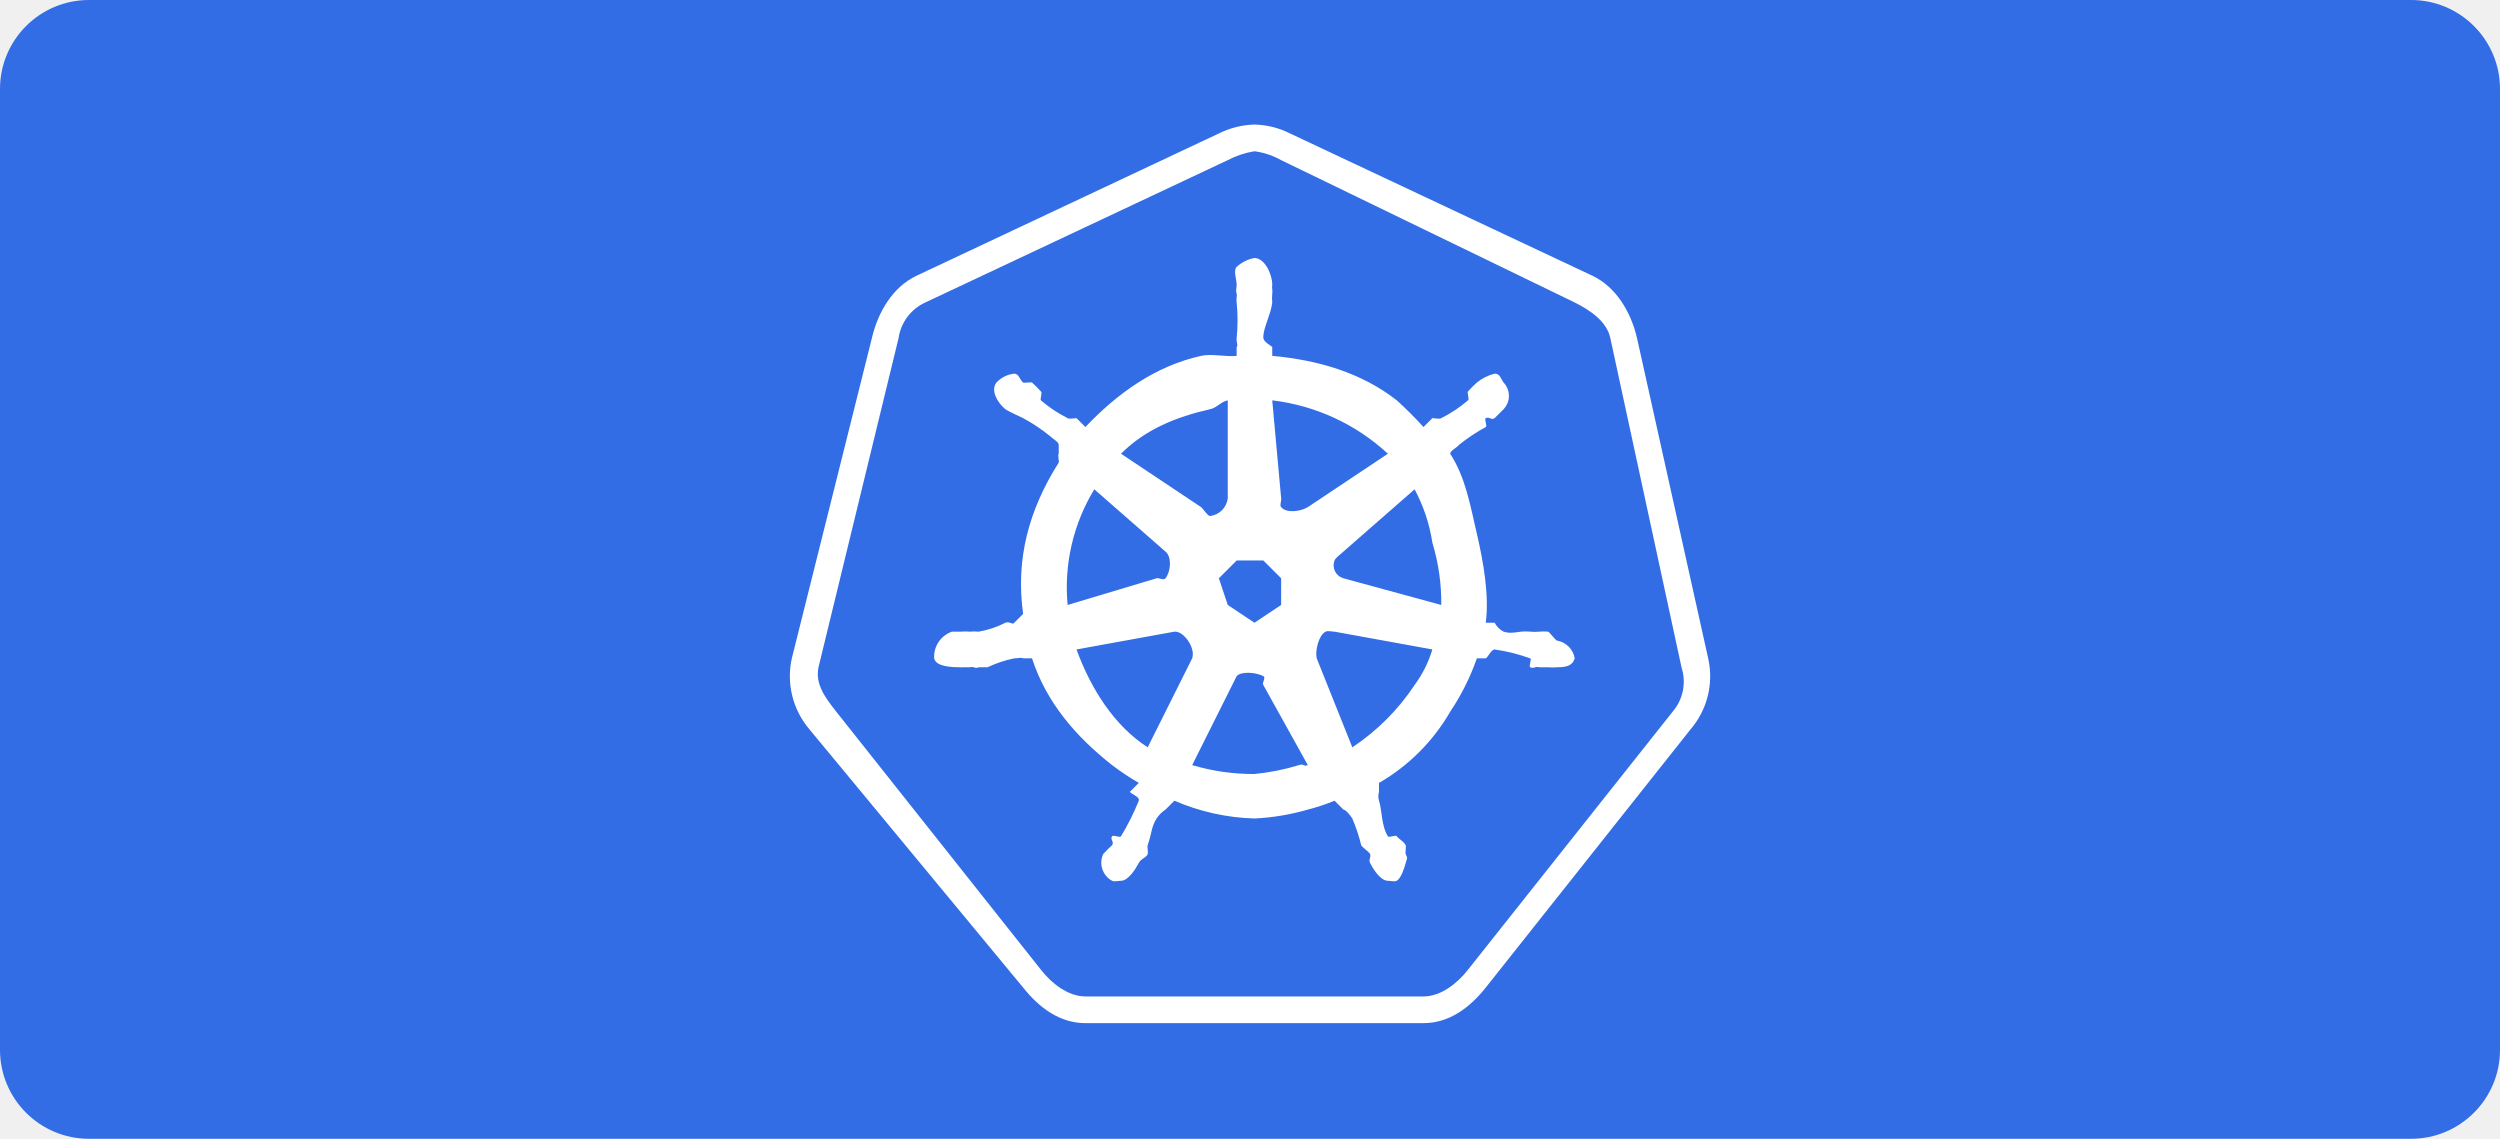
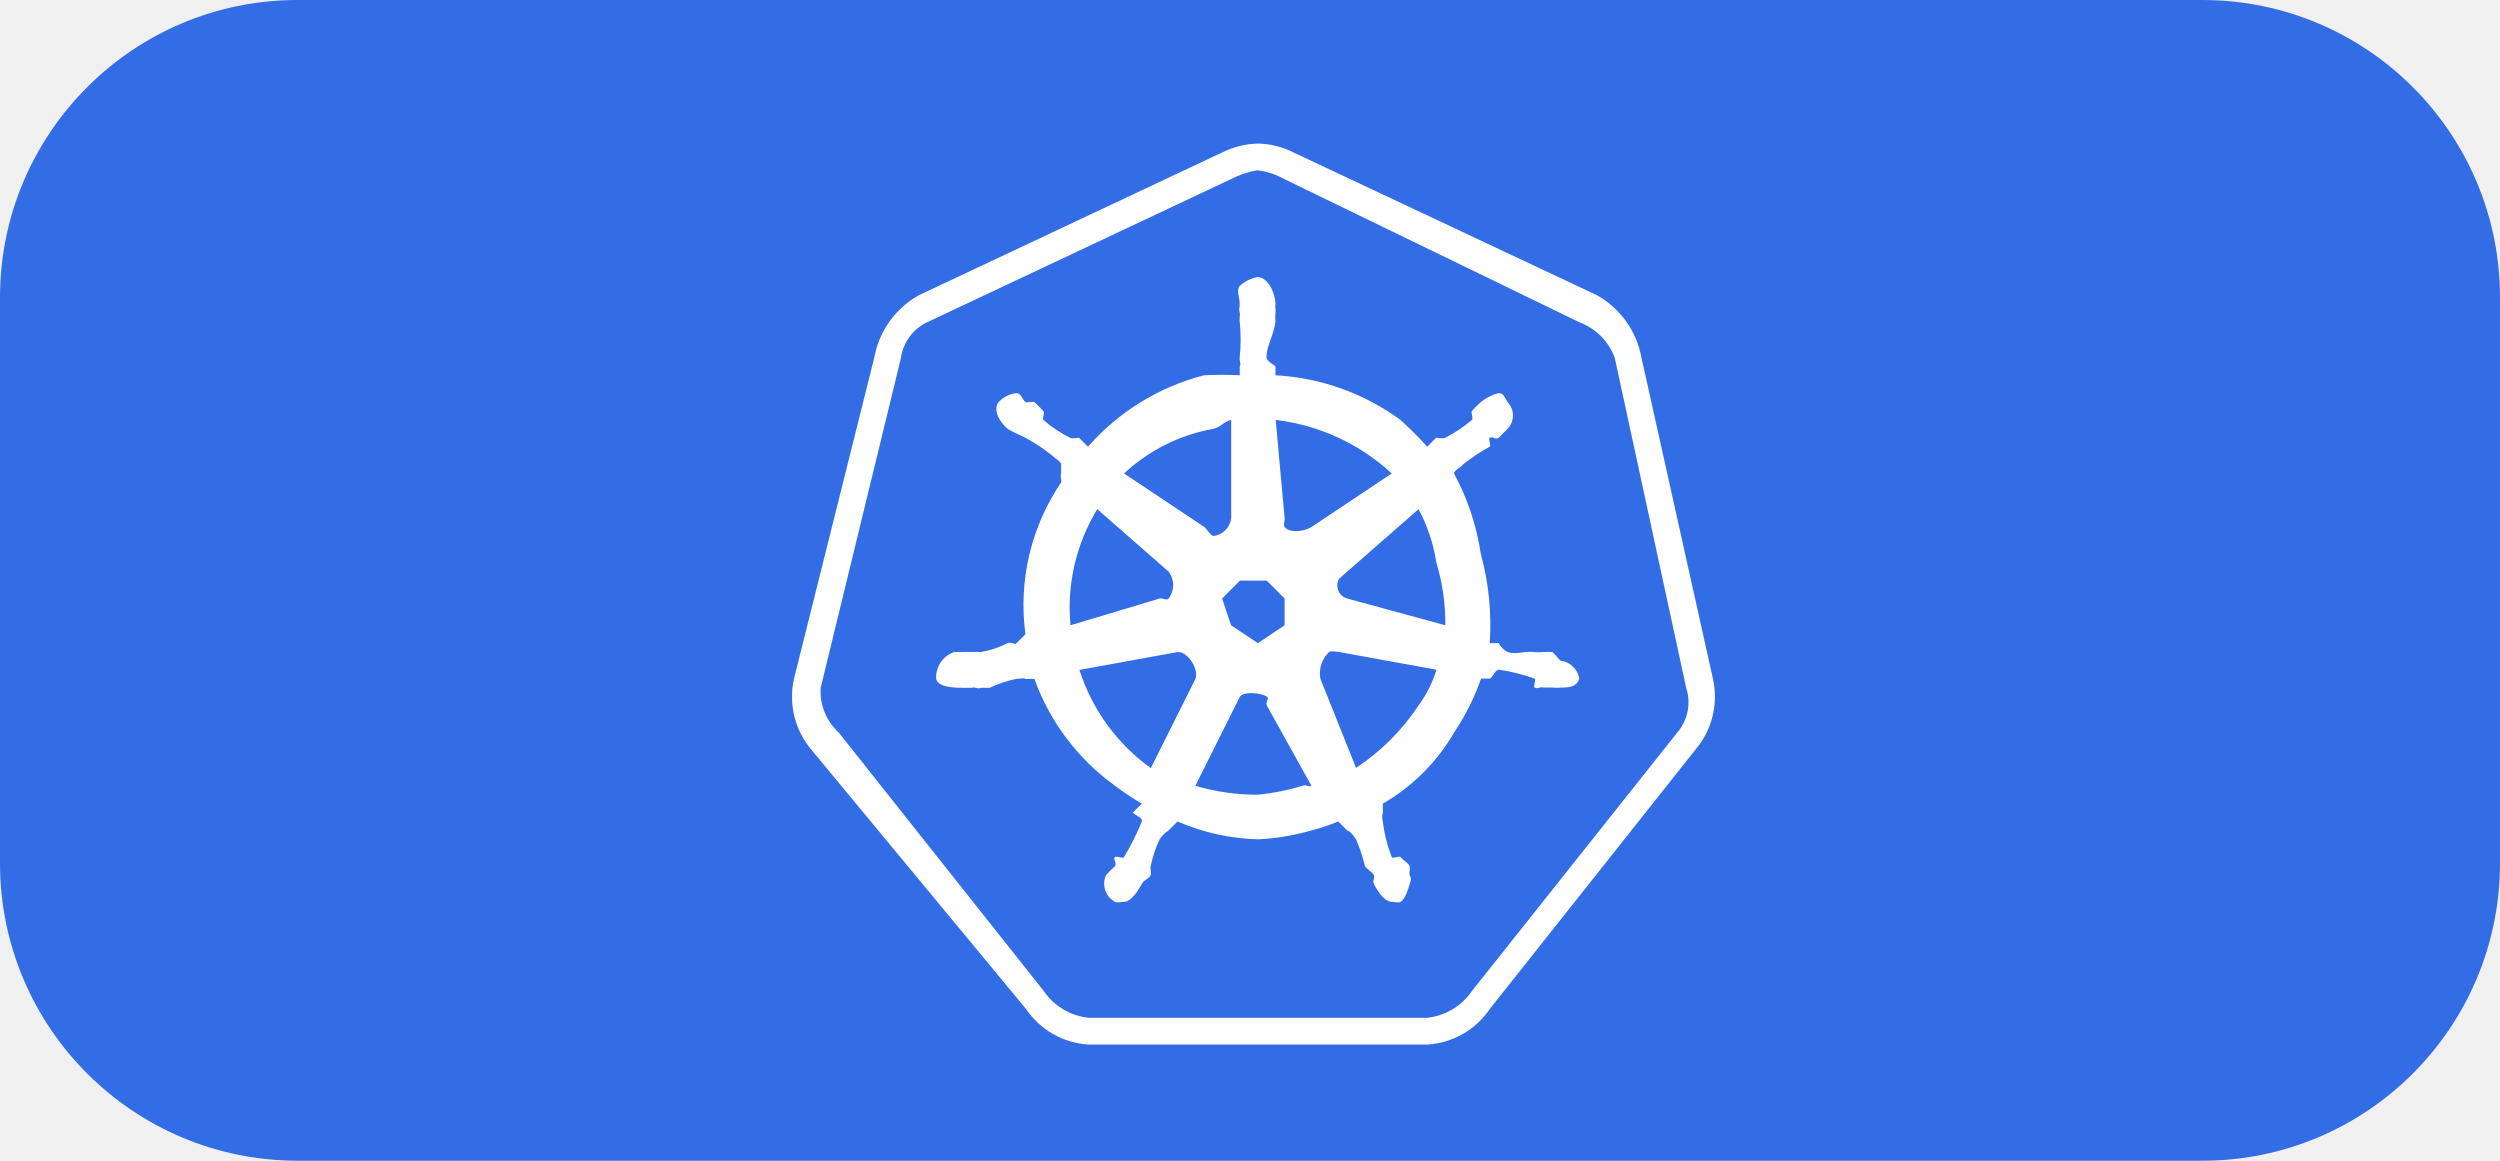
- <svg xmlns="http://www.w3.org/2000/svg" width="281" height="128" viewBox="0 0 281 128">
-   <g id="kubernetes" transform="translate(-232 -163)">
-     <rect id="box" width="281" height="128" rx="10" transform="translate(232 163)" fill="#326de6" />
-     <g id="kubernetes-2" data-name="kubernetes" transform="translate(320.469 176.773)">
-       <path id="Path_10" data-name="Path 10" d="M35.923,101.388a7.456,7.456,0,0,1-6-3l-24-29c-1.539-1.941-1.6-4.591-1-7l8-36a9.893,9.893,0,0,1,5-6l33-16a10.371,10.371,0,0,1,4-1,6.16,6.16,0,0,1,3,1l34,16a9.893,9.893,0,0,1,5,6l8,36a8.716,8.716,0,0,1-2,7l-23,29a7.65,7.65,0,0,1-6,3Z" transform="translate(-2.391 -2.161)" fill="#326de6" />
-       <path id="Path_11" data-name="Path 11" d="M52.531,3.227a8.363,8.363,0,0,1,3,1l33,16c1.74.87,3.6,2.126,4,4l8,37a5.189,5.189,0,0,1-1,5l-23,29c-1.2,1.539-3.059,3-5,3h-38c-1.941,0-3.8-1.461-5-3l-23-29c-1.2-1.539-2.4-3.059-2-5l9-37a5.219,5.219,0,0,1,3-4l34-16a9.906,9.906,0,0,1,3-1Zm0-3h0a9.546,9.546,0,0,0-4,1l-34,16c-2.677,1.272-4.331,4.122-5,7l-9,36a9.214,9.214,0,0,0,2,8l24,29c1.807,2.276,4.122,4,7,4h38c2.878,0,5.193-1.724,7-4l23-29a9.163,9.163,0,0,0,2-8l-8-36c-.669-2.878-2.323-5.728-5-7l-34-16a9.3,9.3,0,0,0-4-1Z" transform="translate(0 0)" fill="#fff" />
-       <path id="Path_12" data-name="Path 12" d="M110.627,80.918h0c-.067,0,0,.067,0,0-.134,0-.866-1-1-1a4.981,4.981,0,0,0-1,0,4.981,4.981,0,0,1-1,0h0c-1.405-.134-1.929.335-3,0a2.378,2.378,0,0,1-1-1h-1c.4-3.079-.264-6.854-1-10s-1.26-6.323-3-9h0c0-.335.732-.665,1-1a19.4,19.4,0,0,1,3-2h0c.2-.134-.2-.866,0-1,.4-.2.6.268,1,0l1-1c.067-.067,0,.067,0,0h0a2.168,2.168,0,0,0,0-3c-.335-.469-.4-1-1-1a5.119,5.119,0,0,0-2,1h0a14.088,14.088,0,0,0-1,1c-.134.134.2.866,0,1h0a14.6,14.6,0,0,1-3,2c-.2.134-.8,0-1,0-.134,0,.134.067,0,0h0l-1,1a42.285,42.285,0,0,0-3-3c-4.016-3.146-8.913-4.532-14-5v-1h0c-.2-.2-.933-.531-1-1-.067-1.071.866-2.661,1-4h0a4.993,4.993,0,0,1,0-1c.067-.4-.067-.531,0-1h0c0-1.2-.862-3-2-3a4.054,4.054,0,0,0-2,1c-.4.4,0,1.4,0,2h0c0,.469-.134.6,0,1,.067.2-.067.732,0,1h0a19.922,19.922,0,0,1,0,4c-.067.468.2.8,0,1h0v1c-1.2.134-2.8-.268-4,0-5.153,1.138-9.453,4.252-13,8l-1-1h0c-.2,0-.8.134-1,0a14.6,14.6,0,0,1-3-2h0c-.134-.134.2-.866,0-1a14.088,14.088,0,0,0-1-1h0c-.067-.067-1,.067-1,0h0c-.4-.335-.465-1-1-1a3.194,3.194,0,0,0-2,1c-.669.87.063,2.2,1,3h0c.4.268,1.6.8,2,1,.2.067-.2-.134,0,0h0a19.4,19.4,0,0,1,3,2c.335.335,1,.665,1,1v1h0c-.134.2.067.8,0,1-3.346,5.287-4.87,10.843-4,17l-1,1h0c-.134.268-.6-.2-1,0a10.5,10.5,0,0,1-3,1h0a4.993,4.993,0,0,0-1,0,4.98,4.98,0,0,0-1,0h-1c-.067,0,.067-.067,0,0h0a2.985,2.985,0,0,0-2,3c.2.937,1.929,1,3,1,.2,0-.2.067,0,0h0c.067,0,0,.067,0,0h1c.468-.134.6.2,1,0h1a13.108,13.108,0,0,1,3-1h0c.4,0,.8-.134,1,0h1c1.606,4.953,4.917,8.787,9,12a29.208,29.208,0,0,0,3,2l-1,1h0c.134.268,1.134.532,1,1a27.83,27.83,0,0,1-2,4h0c-.134.2-.866-.2-1,0-.268.335.268.6,0,1a14.088,14.088,0,0,0-1,1h0a2.305,2.305,0,0,0,1,3c.268.134.732,0,1,0,.8,0,1.6-1.264,2-2h0c.067-.134-.067.067,0,0,.2-.468.866-.6,1-1,.067-.2-.067-.8,0-1h0c.469-1.339.4-2.063,1-3a3.522,3.522,0,0,1,1-1c.067,0-.067.067,0,0h0l1-1a24.461,24.461,0,0,0,9,2,26.156,26.156,0,0,0,6-1,22.527,22.527,0,0,0,3-1l1,1c.067,0-.067-.067,0,0,.335.067.732.6,1,1a19.621,19.621,0,0,1,1,3h0c.067.2.933.8,1,1,.134.4-.2.6,0,1h0c.4.8,1.2,2,2,2,.268,0,.732.134,1,0,.468-.268.866-1.465,1-2s.268-.465,0-1h0c-.067-.134.067-.933,0-1-.2-.4-.732-.665-1-1-.134-.2-.866.2-1,0h0c-.736-1.138-.665-3-1-4a1.682,1.682,0,0,1,0-1h0v-1a21.835,21.835,0,0,0,8-8,26.481,26.481,0,0,0,3-6h1c.268-.134.6-1,1-1h0a20.535,20.535,0,0,1,4,1h0c.2.067-.2.933,0,1,.4.2.532-.134,1,0h1c.067,0-.067-.067,0,0h0a4.993,4.993,0,0,0,1,0c1,0,1.732-.13,2-1a2.441,2.441,0,0,0-2-2Zm-31-4-3,2-3-2-1-3,2-2h3l2,2v3Zm17-7a23.3,23.3,0,0,1,1,7l-11-3a1.512,1.512,0,0,1-1-2c.067-.268.8-.8,1-1l8-7a18.647,18.647,0,0,1,2,6Zm-5-10-9,6c-.736.468-2.4.736-3,0-.2-.2.067-.732,0-1l-1-11a23.194,23.194,0,0,1,13,6Zm-20-5c.736-.134,1.264-.866,2-1v11a2.261,2.261,0,0,1-2,2c-.268,0-.8-.866-1-1l-9-6c2.744-2.744,6.185-4.13,10-5Zm-13,9,8,7c.736.6.6,2.264,0,3-.2.268-.665-.067-1,0l-10,3a21.18,21.18,0,0,1,3-13Zm-2,18,11-2c.87-.067,1.8,1.13,2,2a1.694,1.694,0,0,1,0,1h0l-5,10c-3.748-2.409-6.394-6.583-8-11Zm25,13a25.459,25.459,0,0,1-5,1,24.248,24.248,0,0,1-7-1l5-10c.535-.6,2.264-.4,3,0,.335.2-.2.732,0,1h0l5,9c-.6.2-.331-.2-1,0Zm13-9a24.9,24.9,0,0,1-7,7l-4-10c-.2-.8.2-2.6,1-3,.268-.134.665,0,1,0l11,2a13.2,13.2,0,0,1-2,4Z" transform="translate(-24.096 -22.692)" fill="#fff" />
+ <svg xmlns="http://www.w3.org/2000/svg" width="84" height="39" viewBox="0 0 84 39">
+   <g id="kubernetes" transform="translate(0 -0.225)">
+     <rect id="box" width="84" height="39" rx="10" transform="translate(0 0.225)" fill="#326de6" />
+     <g id="kubernetes-2" data-name="kubernetes" transform="translate(26.607 5.049)">
+       <path id="Path_10" data-name="Path 10" d="M13.967,32.763a2.235,2.235,0,0,1-1.8-.9L4.974,23.171a2.407,2.407,0,0,1-.3-2.1l2.4-10.791a2.965,2.965,0,0,1,1.5-1.8l9.892-4.8a3.109,3.109,0,0,1,1.2-.3,1.846,1.846,0,0,1,.9.3l10.191,4.8a2.965,2.965,0,0,1,1.5,1.8l2.4,10.791a2.613,2.613,0,0,1-.6,2.1l-6.894,8.693a2.293,2.293,0,0,1-1.8.9Z" transform="translate(-4.005 -3.088)" fill="#326de6" />
+       <path id="Path_11" data-name="Path 11" d="M15.954,1.126a2.507,2.507,0,0,1,.9.3l9.892,4.8a2.022,2.022,0,0,1,1.2,1.2l2.4,11.091a1.556,1.556,0,0,1-.3,1.5L23.148,28.7a2.094,2.094,0,0,1-1.5.9H10.259a2.094,2.094,0,0,1-1.5-.9L1.866,20.01a1.857,1.857,0,0,1-.6-1.5L3.964,7.42a1.564,1.564,0,0,1,.9-1.2l10.191-4.8a2.969,2.969,0,0,1,.9-.3Zm0-.9h0a2.861,2.861,0,0,0-1.2.3L4.564,5.322a3.024,3.024,0,0,0-1.5,2.1L.367,18.211a2.762,2.762,0,0,0,.6,2.4L8.161,29.3a2.731,2.731,0,0,0,2.1,1.2H21.65a2.731,2.731,0,0,0,2.1-1.2l6.894-8.693a2.747,2.747,0,0,0,.6-2.4L28.843,7.42a3.024,3.024,0,0,0-1.5-2.1L17.153.526a2.788,2.788,0,0,0-1.2-.3Z" transform="translate(-0.297 -0.227)" fill="#fff" />
+       <path id="Path_12" data-name="Path 12" d="M61.591,50.807h0c-.02,0,0,.02,0,0-.04,0-.26-.3-.3-.3a1.493,1.493,0,0,0-.3,0,1.493,1.493,0,0,1-.3,0h0c-.421-.04-.578.1-.9,0a.713.713,0,0,1-.3-.3h-.3a9.028,9.028,0,0,0-.3-3,8.232,8.232,0,0,0-.9-2.7h0c0-.1.22-.2.3-.3a5.816,5.816,0,0,1,.9-.6h0c.06-.04-.06-.26,0-.3.12-.06.179.08.3,0l.3-.3c.02-.02,0,.02,0,0h0a.65.65,0,0,0,0-.9c-.1-.14-.119-.3-.3-.3a1.535,1.535,0,0,0-.6.3h0a4.223,4.223,0,0,0-.3.3c-.04.04.06.26,0,.3h0a4.375,4.375,0,0,1-.9.6c-.06.04-.24,0-.3,0-.04,0,.04.02,0,0h0l-.3.3a12.673,12.673,0,0,0-.9-.9,7.825,7.825,0,0,0-4.2-1.5v-.3h0c-.06-.06-.28-.159-.3-.3-.02-.321.26-.8.3-1.2h0a1.5,1.5,0,0,1,0-.3c.02-.12-.02-.159,0-.3h0c0-.361-.258-.9-.6-.9a1.215,1.215,0,0,0-.6.3c-.12.12,0,.419,0,.6h0c0,.14-.04.179,0,.3.02.06-.02.219,0,.3h0a5.972,5.972,0,0,1,0,1.2c-.02.14.06.24,0,.3h0v.3a11.949,11.949,0,0,0-1.2,0,7.768,7.768,0,0,0-3.9,2.4l-.3-.3h0c-.06,0-.24.04-.3,0a4.375,4.375,0,0,1-.9-.6h0c-.04-.04.06-.26,0-.3a4.223,4.223,0,0,0-.3-.3h0c-.02-.02-.3.02-.3,0h0c-.12-.1-.139-.3-.3-.3a.957.957,0,0,0-.6.3c-.2.261.019.659.3.9h0c.12.08.479.24.6.3.06.02-.06-.04,0,0h0a5.816,5.816,0,0,1,.9.6c.1.1.3.2.3.3v.3h0c-.04.06.02.24,0,.3a7.323,7.323,0,0,0-1.2,5.1l-.3.3h0c-.04.08-.179-.06-.3,0a3.148,3.148,0,0,1-.9.3h0a1.5,1.5,0,0,0-.3,0,1.493,1.493,0,0,0-.3,0h-.3c-.02,0,.02-.02,0,0h0a.9.9,0,0,0-.6.9c.06.281.578.3.9.3.06,0-.06.02,0,0h0c.02,0,0,.02,0,0h.3c.14-.04.179.06.3,0h.3a3.929,3.929,0,0,1,.9-.3h0c.12,0,.24-.04.3,0h.3A7.6,7.6,0,0,0,46.6,55a8.754,8.754,0,0,0,.9.6l-.3.3h0c.04.08.34.159.3.3a8.342,8.342,0,0,1-.6,1.2h0c-.04.06-.26-.06-.3,0-.08.1.08.179,0,.3a4.223,4.223,0,0,0-.3.3h0a.691.691,0,0,0,.3.9c.08.04.22,0,.3,0,.241,0,.479-.379.6-.6h0c.02-.04-.02.02,0,0,.06-.14.26-.179.3-.3.02-.06-.02-.24,0-.3h0a3.923,3.923,0,0,1,.3-.9,1.056,1.056,0,0,1,.3-.3c.02,0-.02.02,0,0h0l.3-.3a7.332,7.332,0,0,0,2.7.6,7.84,7.84,0,0,0,1.8-.3,6.753,6.753,0,0,0,.9-.3l.3.3c.02,0-.02-.02,0,0,.1.02.219.179.3.3a5.881,5.881,0,0,1,.3.9h0c.02.06.28.24.3.3.04.12-.06.179,0,.3h0c.12.241.359.6.6.6.08,0,.219.04.3,0,.14-.08.26-.439.3-.6s.08-.139,0-.3h0c-.02-.04.02-.28,0-.3-.06-.12-.219-.2-.3-.3-.04-.06-.26.06-.3,0h0a4.768,4.768,0,0,1-.3-1.2.5.5,0,0,1,0-.3h0v-.3a6.545,6.545,0,0,0,2.4-2.4,7.937,7.937,0,0,0,.9-1.8h.3c.08-.04.179-.3.3-.3h0a6.155,6.155,0,0,1,1.2.3h0c.06.02-.06.28,0,.3.12.06.159-.04.3,0h.3c.02,0-.02-.02,0,0h0a1.5,1.5,0,0,0,.3,0c.3,0,.519-.039.6-.3a.732.732,0,0,0-.6-.6Zm-9.292-1.2-.9.6-.9-.6-.3-.9.6-.6h.9l.6.6v.9Zm5.1-2.1a6.984,6.984,0,0,1,.3,2.1l-3.3-.9a.453.453,0,0,1-.3-.6c.02-.08.24-.24.3-.3l2.4-2.1a5.589,5.589,0,0,1,.6,1.8Zm-1.5-3-2.7,1.8c-.221.14-.719.221-.9,0-.06-.06.02-.219,0-.3l-.3-3.3a6.952,6.952,0,0,1,3.9,1.8Zm-5.995-1.5c.221-.04.379-.26.6-.3v3.3a.678.678,0,0,1-.6.6c-.08,0-.24-.26-.3-.3l-2.7-1.8a5.916,5.916,0,0,1,3-1.5Zm-3.9,2.7,2.4,2.1a.746.746,0,0,1,0,.9c-.06.08-.2-.02-.3,0l-3,.9a6.349,6.349,0,0,1,.9-3.9Zm-.6,5.4,3.3-.6c.261-.02.539.339.6.6a.508.508,0,0,1,0,.3h0l-1.5,3a6.507,6.507,0,0,1-2.4-3.3ZM52.9,55a7.631,7.631,0,0,1-1.5.3,7.268,7.268,0,0,1-2.1-.3l1.5-3c.16-.181.679-.12.9,0,.1.06-.06.219,0,.3h0L53.2,55c-.181.06-.1-.06-.3,0Zm3.9-2.7a7.463,7.463,0,0,1-2.1,2.1l-1.2-3a.986.986,0,0,1,.3-.9c.08-.04.2,0,.3,0l3.3.6a3.956,3.956,0,0,1-.6,1.2Z" transform="translate(-35.743 -33.422)" fill="#fff" />
    </g>
  </g>
</svg>
